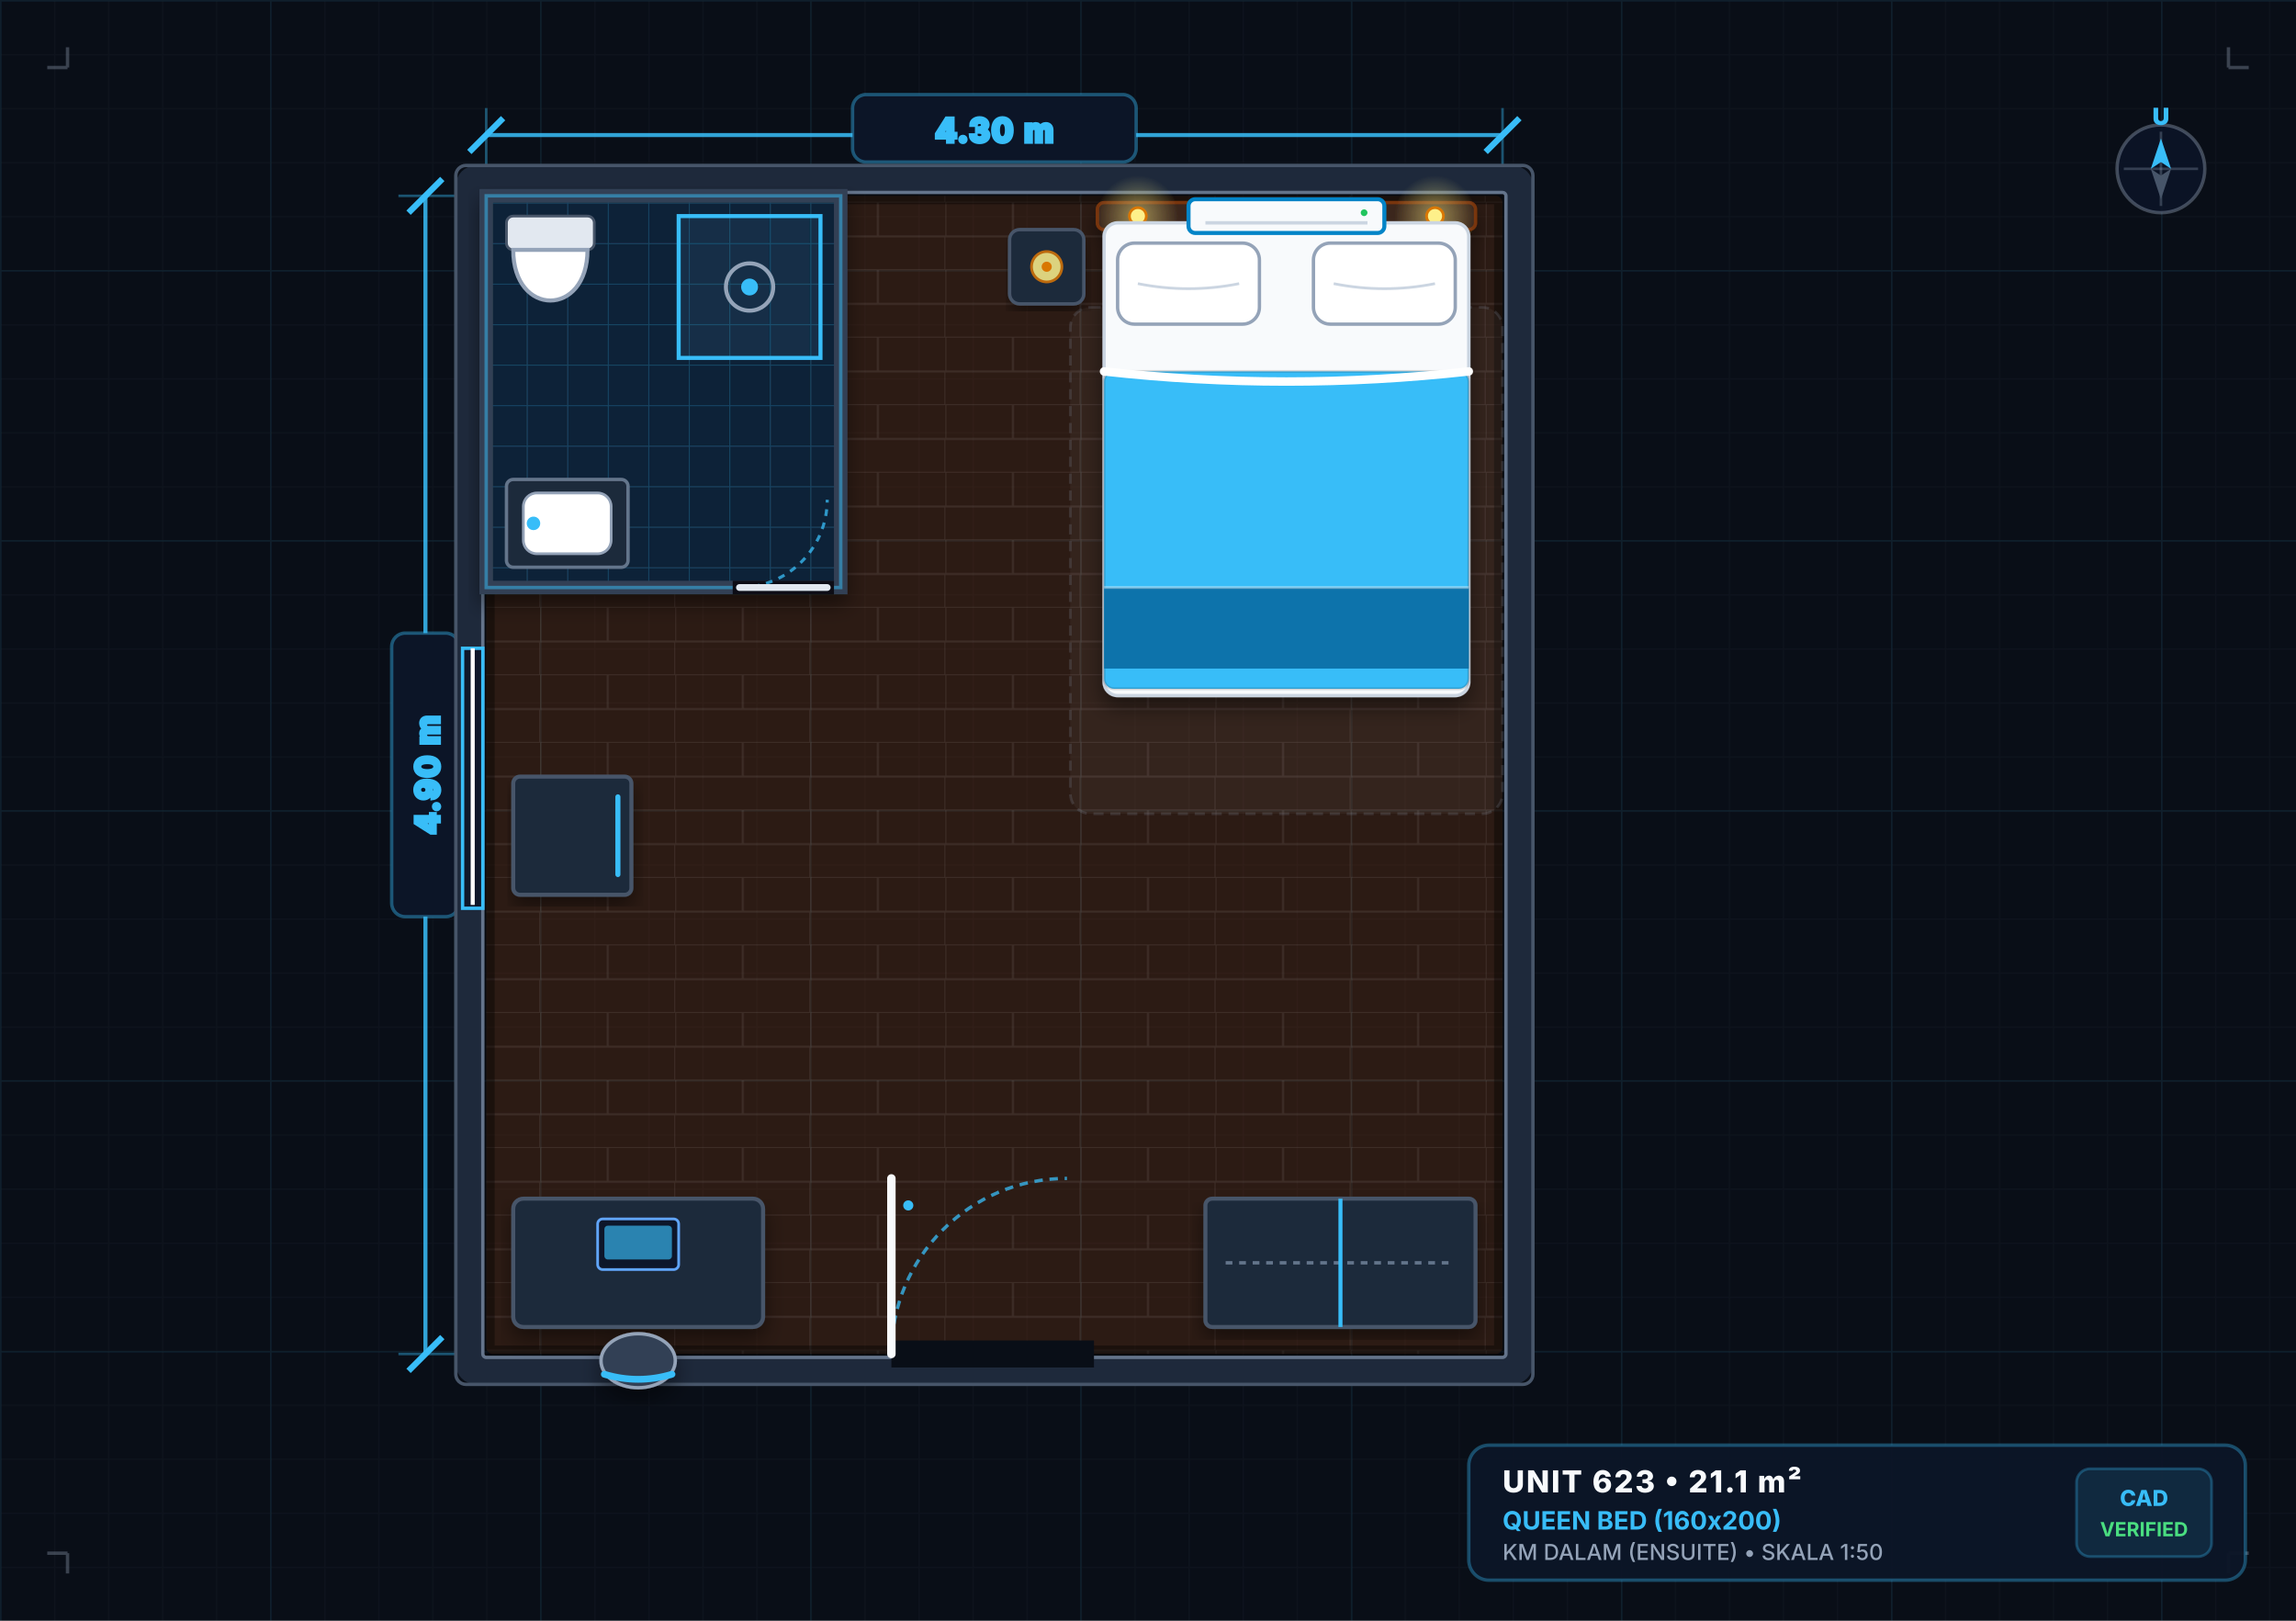
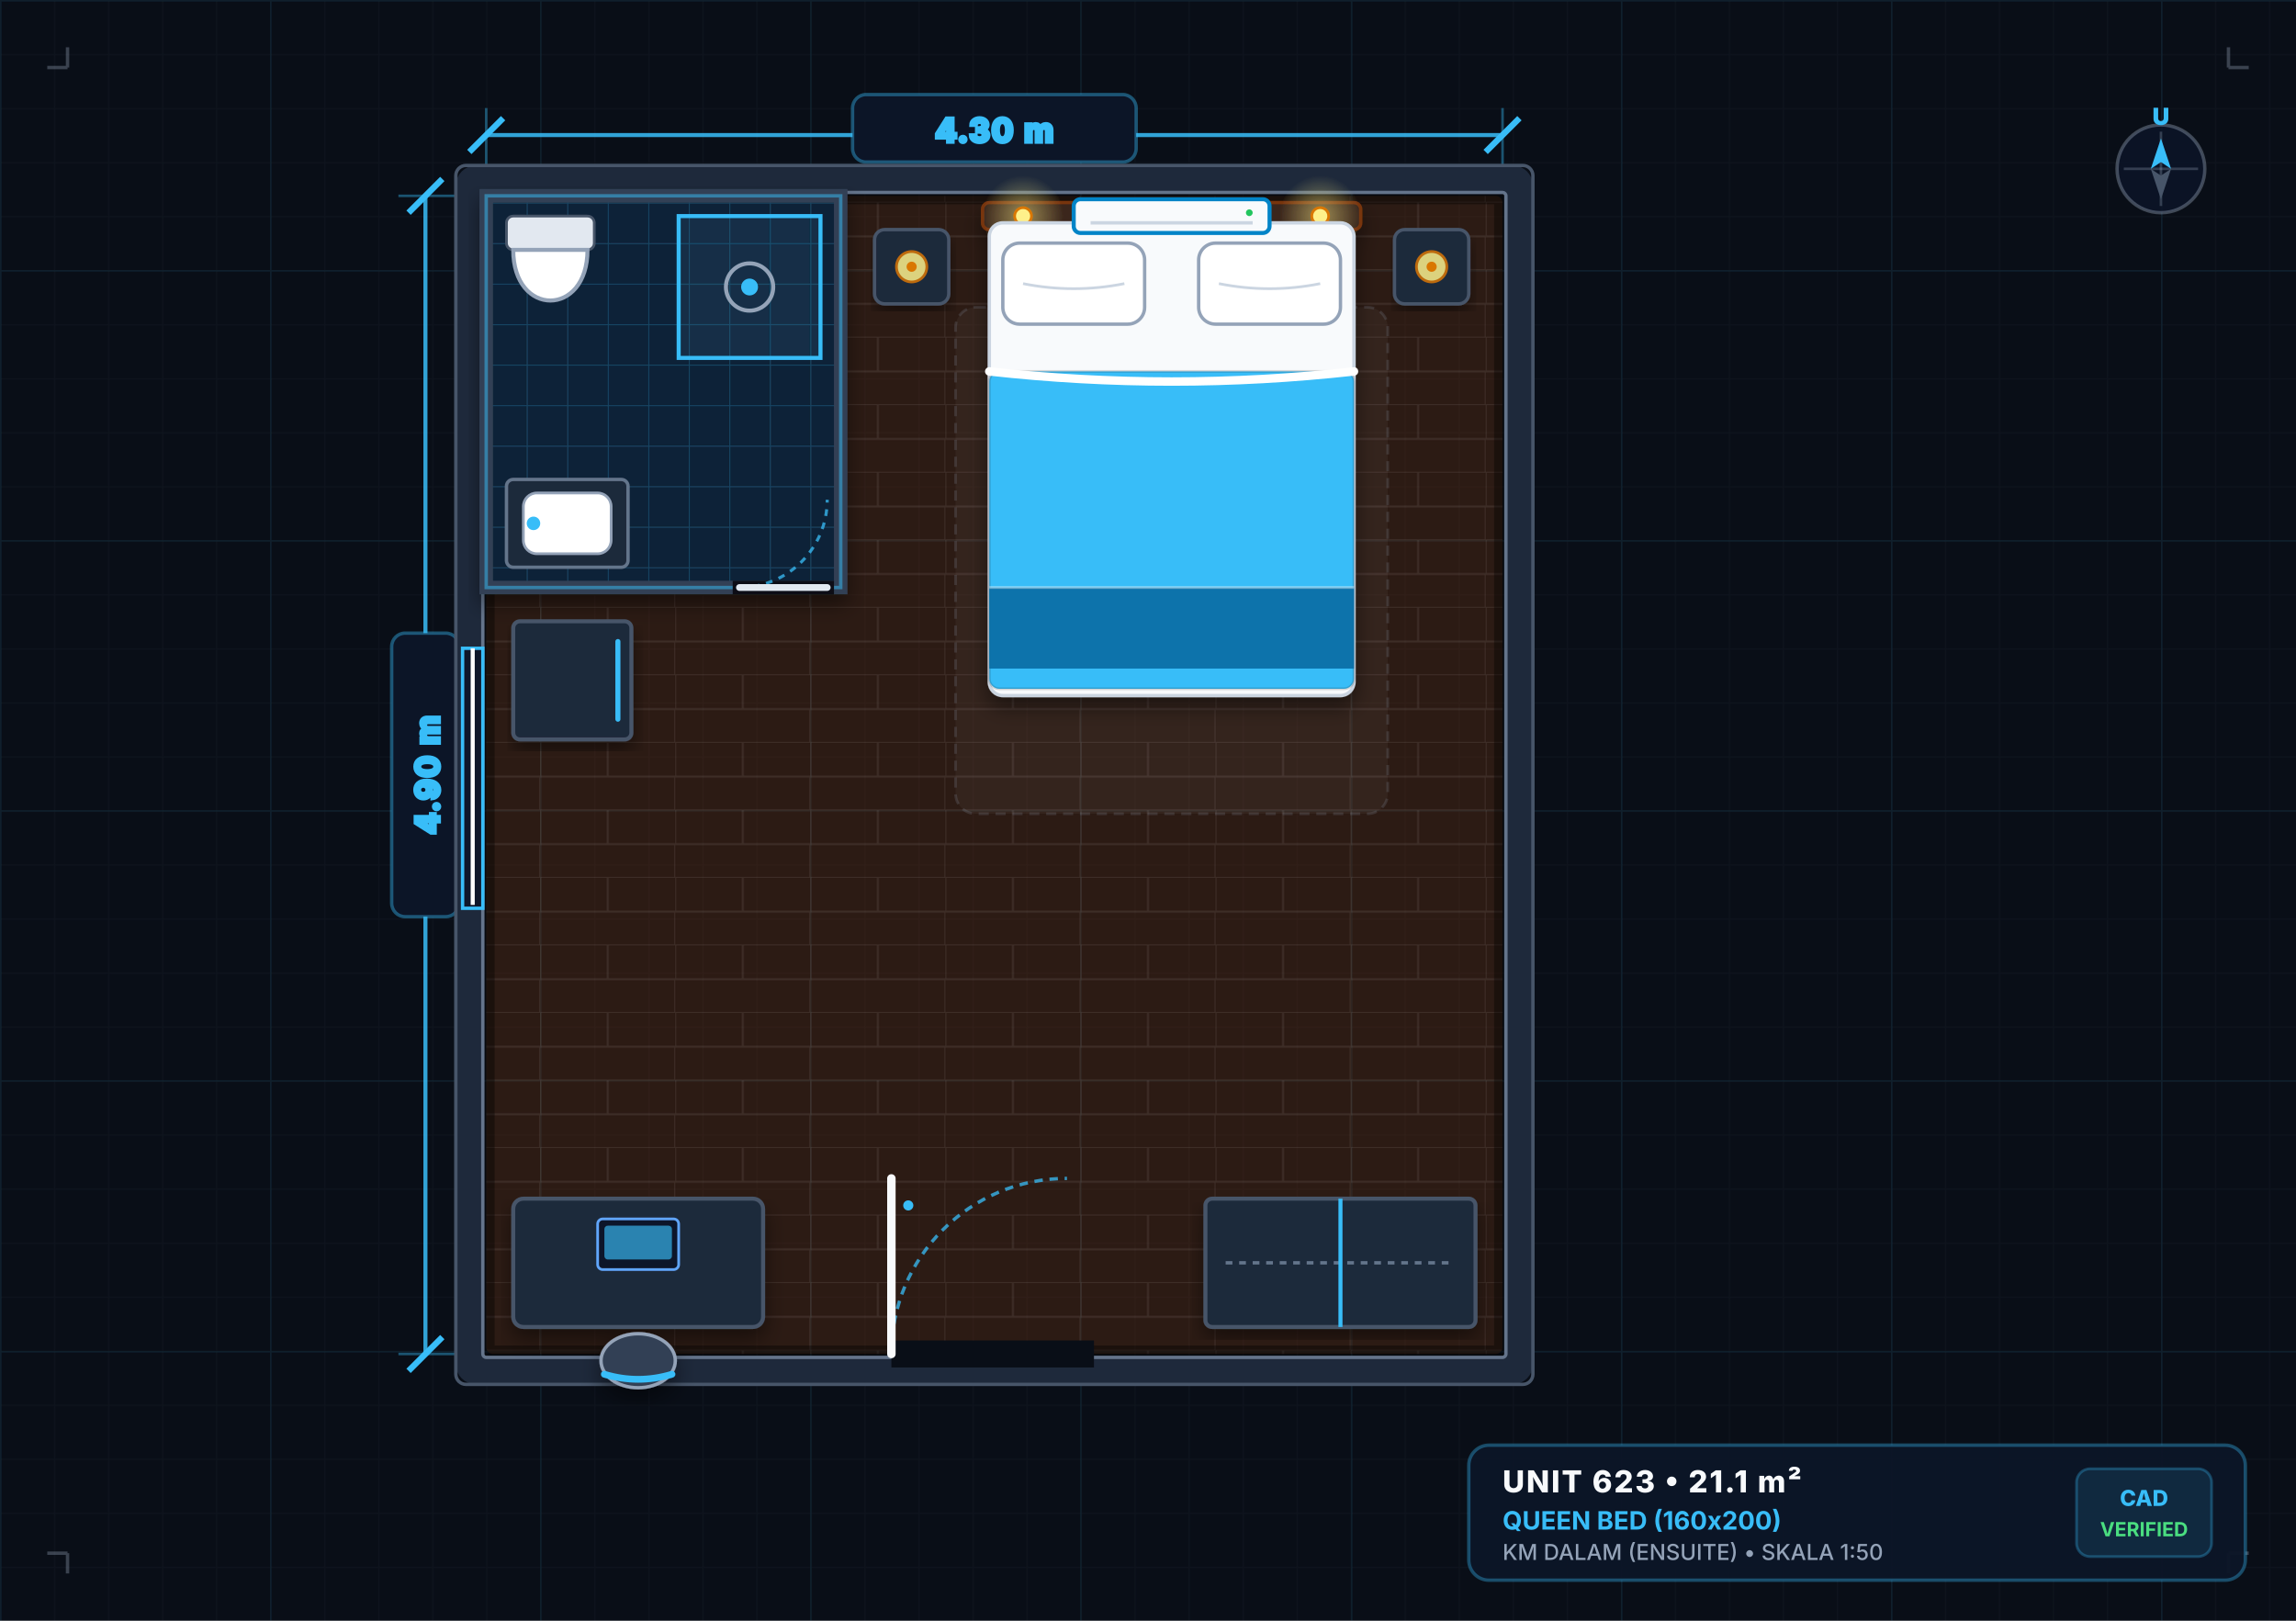
<svg xmlns="http://www.w3.org/2000/svg" viewBox="0 0 680 480" width="100%" height="100%" style="background:#090e17; border-radius:14px; font-family:'Inter',system-ui,-apple-system,sans-serif;">
  <defs>
    <pattern id="grid_cad_273" width="16" height="16" patternUnits="userSpaceOnUse">
      <path d="M 16 0 L 0 0 0 16" fill="none" stroke="rgba(148, 163, 184, 0.04)" stroke-width="0.75" />
    </pattern>
    <pattern id="grid_major_273" width="80" height="80" patternUnits="userSpaceOnUse">
      <path d="M 80 0 L 0 0 0 80" fill="none" stroke="rgba(56, 189, 248, 0.07)" stroke-width="1" />
    </pattern>
    <pattern id="parquet_273" width="40" height="20" patternUnits="userSpaceOnUse">
      <rect width="40" height="20" fill="#78350f" fill-opacity="0.32" />
      <path d="M 0 10 L 40 10 M 20 0 L 20 10 M 0 20 L 40 20 M 40 10 L 40 20 M 0 0 L 0 10" fill="none" stroke="rgba(255, 255, 255, 0.08)" stroke-width="0.6" />
    </pattern>
    <pattern id="bm_tile_273" width="12" height="12" patternUnits="userSpaceOnUse">
      <rect width="12" height="12" fill="#0f2338" />
      <path d="M 12 0 L 0 0 0 12" fill="none" stroke="rgba(56, 189, 248, 0.22)" stroke-width="0.6" />
    </pattern>
    <filter id="frost_blur_273" x="-10%" y="-10%" width="120%" height="120%">
      <feGaussianBlur stdDeviation="4.5" result="blur" />
    </filter>
    <pattern id="blind_hatch_273" width="8" height="8" patternTransform="rotate(45 0 0)" patternUnits="userSpaceOnUse">
      <line x1="0" y1="0" x2="0" y2="8" stroke="rgba(244, 63, 94, 0.35)" stroke-width="1.2" stroke-dasharray="2 2" />
    </pattern>
    <radialGradient id="lamp_glow_273">
      <stop offset="0%" stop-color="#fef08a" stop-opacity="0.5" />
      <stop offset="100%" stop-color="#fef08a" stop-opacity="0" />
    </radialGradient>
    <filter id="drop_shadow_273" x="-5%" y="-5%" width="115%" height="115%">
      <feDropShadow dx="0" dy="3" stdDeviation="3" flood-color="#000000" flood-opacity="0.45" />
    </filter>
  </defs>
  <rect width="680" height="480" fill="#090e17" />
  <rect width="680" height="480" fill="url(#grid_cad_273)" />
  <rect width="680" height="480" fill="url(#grid_major_273)" />
  <g stroke="rgba(148, 163, 184, 0.35)" stroke-width="1">
    <path d="M 14 20 L 20 20 M 20 14 L 20 20" />
    <path d="M 666 20 L 660 20 M 660 14 L 660 20" />
    <path d="M 14 460 L 20 460 M 20 466 L 20 460" />
    <path d="M 666 460 L 660 460 M 660 466 L 660 460" />
  </g>
  <g stroke="#38bdf8" stroke-width="1.2">
    <line x1="144" y1="40" x2="445" y2="40" opacity="0.85" />
    <line x1="139" y1="45" x2="149" y2="35" stroke-width="1.8" />
    <line x1="440" y1="45" x2="450" y2="35" stroke-width="1.8" />
    <line x1="144" y1="52" x2="144" y2="32" opacity="0.4" stroke-width="0.75" />
    <line x1="445" y1="52" x2="445" y2="32" opacity="0.4" stroke-width="0.75" />
    <rect x="252.5" y="28" width="84" height="20" rx="4" fill="#0c1527" stroke="rgba(56, 189, 248, 0.4)" stroke-width="1" />
    <text x="294.5" y="42" fill="#38bdf8" font-size="9.5" font-weight="700" text-anchor="middle" letter-spacing="0.5">
      4.30 m
    </text>
  </g>
  <g stroke="#38bdf8" stroke-width="1.2">
    <line x1="126" y1="58" x2="126" y2="401" opacity="0.85" />
    <line x1="121" y1="63" x2="131" y2="53" stroke-width="1.8" />
    <line x1="121" y1="406" x2="131" y2="396" stroke-width="1.8" />
    <line x1="138" y1="58" x2="118" y2="58" opacity="0.4" stroke-width="0.75" />
    <line x1="138" y1="401" x2="118" y2="401" opacity="0.4" stroke-width="0.75" />
    <g transform="translate(126, 229.5)">
      <rect x="-42" y="-10" width="84" height="20" rx="4" fill="#0c1527" stroke="rgba(56, 189, 248, 0.4)" stroke-width="1" transform="rotate(-90)" />
      <text x="0" y="4" fill="#38bdf8" font-size="9.5" font-weight="700" text-anchor="middle" letter-spacing="0.5" transform="rotate(-90)">
        4.90 m
      </text>
    </g>
  </g>
  <rect x="144" y="58" width="301" height="343" rx="2" fill="url(#parquet_273)" />
  <rect x="144" y="58" width="301" height="343" fill="none" stroke="rgba(0, 0, 0, 0.38)" stroke-width="5" />
  <rect x="139" y="53" width="311" height="353" fill="none" stroke="#1e293b" stroke-width="8" rx="2" />
  <rect x="135" y="49" width="319" height="361" fill="none" stroke="#475569" stroke-width="1" rx="3" />
  <rect x="143" y="57" width="303" height="345" fill="none" stroke="#64748b" stroke-width="1" rx="1" />
  <g id="ensuite_bathroom" filter="url(#drop_shadow_273)">
    <rect x="144" y="58" width="105" height="116" fill="url(#bm_tile_273)" stroke="#334155" stroke-width="4" />
    <rect x="144" y="58" width="105" height="116" fill="none" stroke="#38bdf8" stroke-width="1" opacity="0.5" />
    <rect x="201" y="64" width="42" height="42" fill="rgba(56, 189, 248, 0.08)" stroke="#38bdf8" stroke-width="1.2" />
    <circle cx="222" cy="85" r="7" fill="none" stroke="#94a3b8" stroke-width="1.2" />
    <circle cx="222" cy="85" r="2.5" fill="#38bdf8" />
    <rect x="150" y="64" width="26" height="10" rx="2" fill="#e2e8f0" stroke="#475569" stroke-width="0.8" />
    <path d="M 152 74 C 152 94 174 94 174 74 Z" fill="#ffffff" stroke="#94a3b8" stroke-width="1.2" />
    <rect x="150" y="142" width="36" height="26" rx="2" fill="#1e293b" stroke="#64748b" stroke-width="1" />
    <rect x="155" y="146" width="26" height="18" rx="4" fill="#ffffff" stroke="#94a3b8" stroke-width="0.8" />
    <circle cx="158" cy="155" r="2" fill="#38bdf8" />
    <rect x="217" y="172" width="30" height="4" fill="#090e17" />
    <path d="M 219 174 A 26 26 0 0 0 245 148" fill="none" stroke="#38bdf8" stroke-width="0.9" stroke-dasharray="2 2" opacity="0.75" />
    <line x1="219" y1="174" x2="245" y2="174" stroke="#e2e8f0" stroke-width="2" stroke-linecap="round" />
  </g>
-   <rect x="317" y="91" width="128" height="150" rx="6" fill="rgba(255, 255, 255, 0.04)" stroke="rgba(148, 163, 184, 0.18)" stroke-width="0.8" stroke-dasharray="3 2" />
+   <rect x="283" y="91" width="128" height="150" rx="6" fill="rgba(255, 255, 255, 0.04)" stroke="rgba(148, 163, 184, 0.18)" stroke-width="0.8" stroke-dasharray="3 2" />
  <g id="bed_unit" filter="url(#drop_shadow_273)">
-     <rect x="325" y="60" width="112" height="8" rx="2" fill="#3b271d" stroke="#78350f" stroke-width="1" />
-     <circle cx="337" cy="64" r="12" fill="url(#lamp_glow_273)" />
-     <circle cx="425" cy="64" r="12" fill="url(#lamp_glow_273)" />
-     <circle cx="337" cy="64" r="2.5" fill="#fef08a" stroke="#d97706" stroke-width="0.8" />
-     <circle cx="425" cy="64" r="2.5" fill="#fef08a" stroke="#d97706" stroke-width="0.8" />
-     <rect x="327" y="66" width="108" height="140" rx="4" fill="#f8fafc" stroke="#cbd5e1" stroke-width="1" />
-     <rect x="327" y="110" width="108" height="94" rx="3" fill="#38bdf8" stroke="rgba(0,0,0,0.15)" stroke-width="0.8" />
-     <path d="M 327 110 Q 381.0 116 435 110" fill="none" stroke="#ffffff" stroke-width="2.5" stroke-linecap="round" />
-     <rect x="327" y="174" width="108" height="24" fill="#0369a1" opacity="0.88" />
-     <line x1="327" y1="174" x2="435" y2="174" stroke="rgba(255,255,255,0.4)" stroke-width="0.8" />
-     <rect x="331" y="72" width="42" height="24" rx="5" fill="#ffffff" stroke="#94a3b8" stroke-width="1" />
-     <path d="M 337 84 Q 352.0 87 367 84" fill="none" stroke="#cbd5e1" stroke-width="0.8" />
-     <rect x="389" y="72" width="42" height="24" rx="5" fill="#ffffff" stroke="#94a3b8" stroke-width="1" />
-     <path d="M 395 84 Q 410.0 87 425 84" fill="none" stroke="#cbd5e1" stroke-width="0.8" />
+     <rect x="291" y="60" width="112" height="8" rx="2" fill="#3b271d" stroke="#78350f" stroke-width="1" />
+     <circle cx="303" cy="64" r="12" fill="url(#lamp_glow_273)" />
+     <circle cx="391" cy="64" r="12" fill="url(#lamp_glow_273)" />
+     <circle cx="303" cy="64" r="2.5" fill="#fef08a" stroke="#d97706" stroke-width="0.8" />
+     <circle cx="391" cy="64" r="2.5" fill="#fef08a" stroke="#d97706" stroke-width="0.8" />
+     <rect x="293" y="66" width="108" height="140" rx="4" fill="#f8fafc" stroke="#cbd5e1" stroke-width="1" />
+     <rect x="293" y="110" width="108" height="94" rx="3" fill="#38bdf8" stroke="rgba(0,0,0,0.15)" stroke-width="0.8" />
+     <path d="M 293 110 Q 347.0 116 401 110" fill="none" stroke="#ffffff" stroke-width="2.5" stroke-linecap="round" />
+     <rect x="293" y="174" width="108" height="24" fill="#0369a1" opacity="0.88" />
+     <line x1="293" y1="174" x2="401" y2="174" stroke="rgba(255,255,255,0.4)" stroke-width="0.8" />
+     <rect x="297" y="72" width="42" height="24" rx="5" fill="#ffffff" stroke="#94a3b8" stroke-width="1" />
+     <path d="M 303 84 Q 318.0 87 333 84" fill="none" stroke="#cbd5e1" stroke-width="0.8" />
+     <rect x="355" y="72" width="42" height="24" rx="5" fill="#ffffff" stroke="#94a3b8" stroke-width="1" />
+     <path d="M 361 84 Q 376.0 87 391 84" fill="none" stroke="#cbd5e1" stroke-width="0.8" />
  </g>
  <g filter="url(#drop_shadow_273)">
-     <rect x="299" y="68" width="22" height="22" rx="3" fill="#1e293b" stroke="#475569" stroke-width="1" />
-     <circle cx="310" cy="79" r="4.5" fill="#fef08a" stroke="#d97706" stroke-width="0.8" opacity="0.85" />
-     <circle cx="310" cy="79" r="1.5" fill="#d97706" />
+     <rect x="259" y="68" width="22" height="22" rx="3" fill="#1e293b" stroke="#475569" stroke-width="1" />
+     <circle cx="270" cy="79" r="4.5" fill="#fef08a" stroke="#d97706" stroke-width="0.8" opacity="0.85" />
+     <circle cx="270" cy="79" r="1.5" fill="#d97706" />
+   </g>
+   <g filter="url(#drop_shadow_273)">
+     <rect x="413" y="68" width="22" height="22" rx="3" fill="#1e293b" stroke="#475569" stroke-width="1" />
+     <circle cx="424" cy="79" r="4.5" fill="#fef08a" stroke="#d97706" stroke-width="0.8" opacity="0.85" />
+     <circle cx="424" cy="79" r="1.5" fill="#d97706" />
  </g>
  <g id="wardrobe" filter="url(#drop_shadow_273)">
    <rect x="357" y="355" width="80" height="38" rx="2" fill="#1e293b" stroke="#475569" stroke-width="1.2" />
    <line x1="363" y1="374.0" x2="431" y2="374.0" stroke="#64748b" stroke-width="1" stroke-dasharray="2 2" />
    <line x1="397.0" y1="355" x2="397.0" y2="393" stroke="#38bdf8" stroke-width="1.2" />
  </g>
  <g id="desk_setup" filter="url(#drop_shadow_273)">
    <rect x="152" y="355" width="74" height="38" rx="3" fill="#1e293b" stroke="#475569" stroke-width="1.2" />
    <rect x="177.0" y="361" width="24" height="15" rx="1.5" fill="#0f172a" stroke="#60a5fa" stroke-width="0.8" />
    <rect x="179.0" y="363" width="20" height="10" rx="1" fill="#38bdf8" opacity="0.65" />
    <ellipse cx="189.0" cy="403" rx="11" ry="8" fill="#334155" stroke="#94a3b8" stroke-width="1" />
    <path d="M 179.0 407 Q 189.0 410 199.0 407" fill="none" stroke="#38bdf8" stroke-width="2" stroke-linecap="round" />
  </g>
  <g id="ac_unit">
-     <rect x="352" y="59" width="58" height="10" rx="2" fill="#f8fafc" stroke="#0284c7" stroke-width="1.2" />
-     <line x1="357" y1="66" x2="405" y2="66" stroke="#cbd5e1" stroke-width="1" />
-     <circle cx="404" cy="63" r="1" fill="#22c55e" />
+     <rect x="318" y="59" width="58" height="10" rx="2" fill="#f8fafc" stroke="#0284c7" stroke-width="1.2" />
+     <line x1="323" y1="66" x2="371" y2="66" stroke="#cbd5e1" stroke-width="1" />
+     <circle cx="370" cy="63" r="1" fill="#22c55e" />
  </g>
  <g id="fridge" filter="url(#drop_shadow_273)">
-     <rect x="152" y="230" width="35" height="35" rx="2" fill="#1e293b" stroke="#475569" stroke-width="1.2" />
-     <line x1="183" y1="236" x2="183" y2="259" stroke="#38bdf8" stroke-width="1.5" stroke-linecap="round" />
+     <rect x="152" y="184" width="35" height="35" rx="2" fill="#1e293b" stroke="#475569" stroke-width="1.2" />
+     <line x1="183" y1="190" x2="183" y2="213" stroke="#38bdf8" stroke-width="1.5" stroke-linecap="round" />
  </g>
  <g id="window_left">
    <rect x="137" y="192" width="6" height="77" fill="#0f172a" stroke="#38bdf8" stroke-width="1" />
    <line x1="140" y1="192" x2="140" y2="268" stroke="#ffffff" stroke-width="1.2" />
  </g>
  <g id="main_door">
    <rect x="264" y="397" width="60" height="8" fill="#090e17" />
    <path d="M 264 401 A 52 52 0 0 1 316 349" fill="none" stroke="#38bdf8" stroke-width="1" stroke-dasharray="2.5 2" opacity="0.75" />
    <line x1="264" y1="401" x2="264" y2="349" stroke="#f8fafc" stroke-width="2.5" stroke-linecap="round" />
    <circle cx="269" cy="357" r="1.5" fill="#38bdf8" />
  </g>
  <g id="title_block" transform="translate(435, 428)">
    <rect x="0" y="0" width="230" height="40" rx="6" fill="rgba(12, 21, 39, 0.96)" stroke="rgba(56, 189, 248, 0.35)" stroke-width="1" />
    <text x="10" y="14" fill="#f8fafc" font-size="9" font-weight="800" letter-spacing="0.5">
      UNIT 623 • 21.1 m²
    </text>
    <text x="10" y="25" fill="#38bdf8" font-size="7.5" font-weight="700">
      QUEEN BED (160x200)
    </text>
    <text x="10" y="34" fill="#94a3b8" font-size="6.5" font-weight="500">
      KM DALAM (ENSUITE) • SKALA 1:50
    </text>
    <rect x="180" y="7" width="40" height="26" rx="4" fill="rgba(56, 189, 248, 0.12)" stroke="rgba(56, 189, 248, 0.3)" stroke-width="0.8" />
    <text x="200" y="18" fill="#38bdf8" font-size="6.5" font-weight="800" text-anchor="middle">CAD</text>
    <text x="200" y="27" fill="#4ade80" font-size="5.8" font-weight="700" text-anchor="middle">VERIFIED</text>
  </g>
  <g id="north_compass" transform="translate(625, 35)">
    <circle cx="15" cy="15" r="13" fill="rgba(12, 21, 39, 0.9)" stroke="rgba(148, 163, 184, 0.4)" stroke-width="1" />
    <line x1="15" y1="4" x2="15" y2="26" stroke="rgba(148, 163, 184, 0.3)" stroke-width="0.75" />
    <line x1="4" y1="15" x2="26" y2="15" stroke="rgba(148, 163, 184, 0.3)" stroke-width="0.75" />
    <polygon points="15,6 18,15 15,13 12,15" fill="#38bdf8" />
    <polygon points="15,24 18,15 15,17 12,15" fill="#475569" />
    <text x="15" y="2" fill="#38bdf8" font-size="7" font-weight="900" text-anchor="middle">U</text>
  </g>
</svg>
